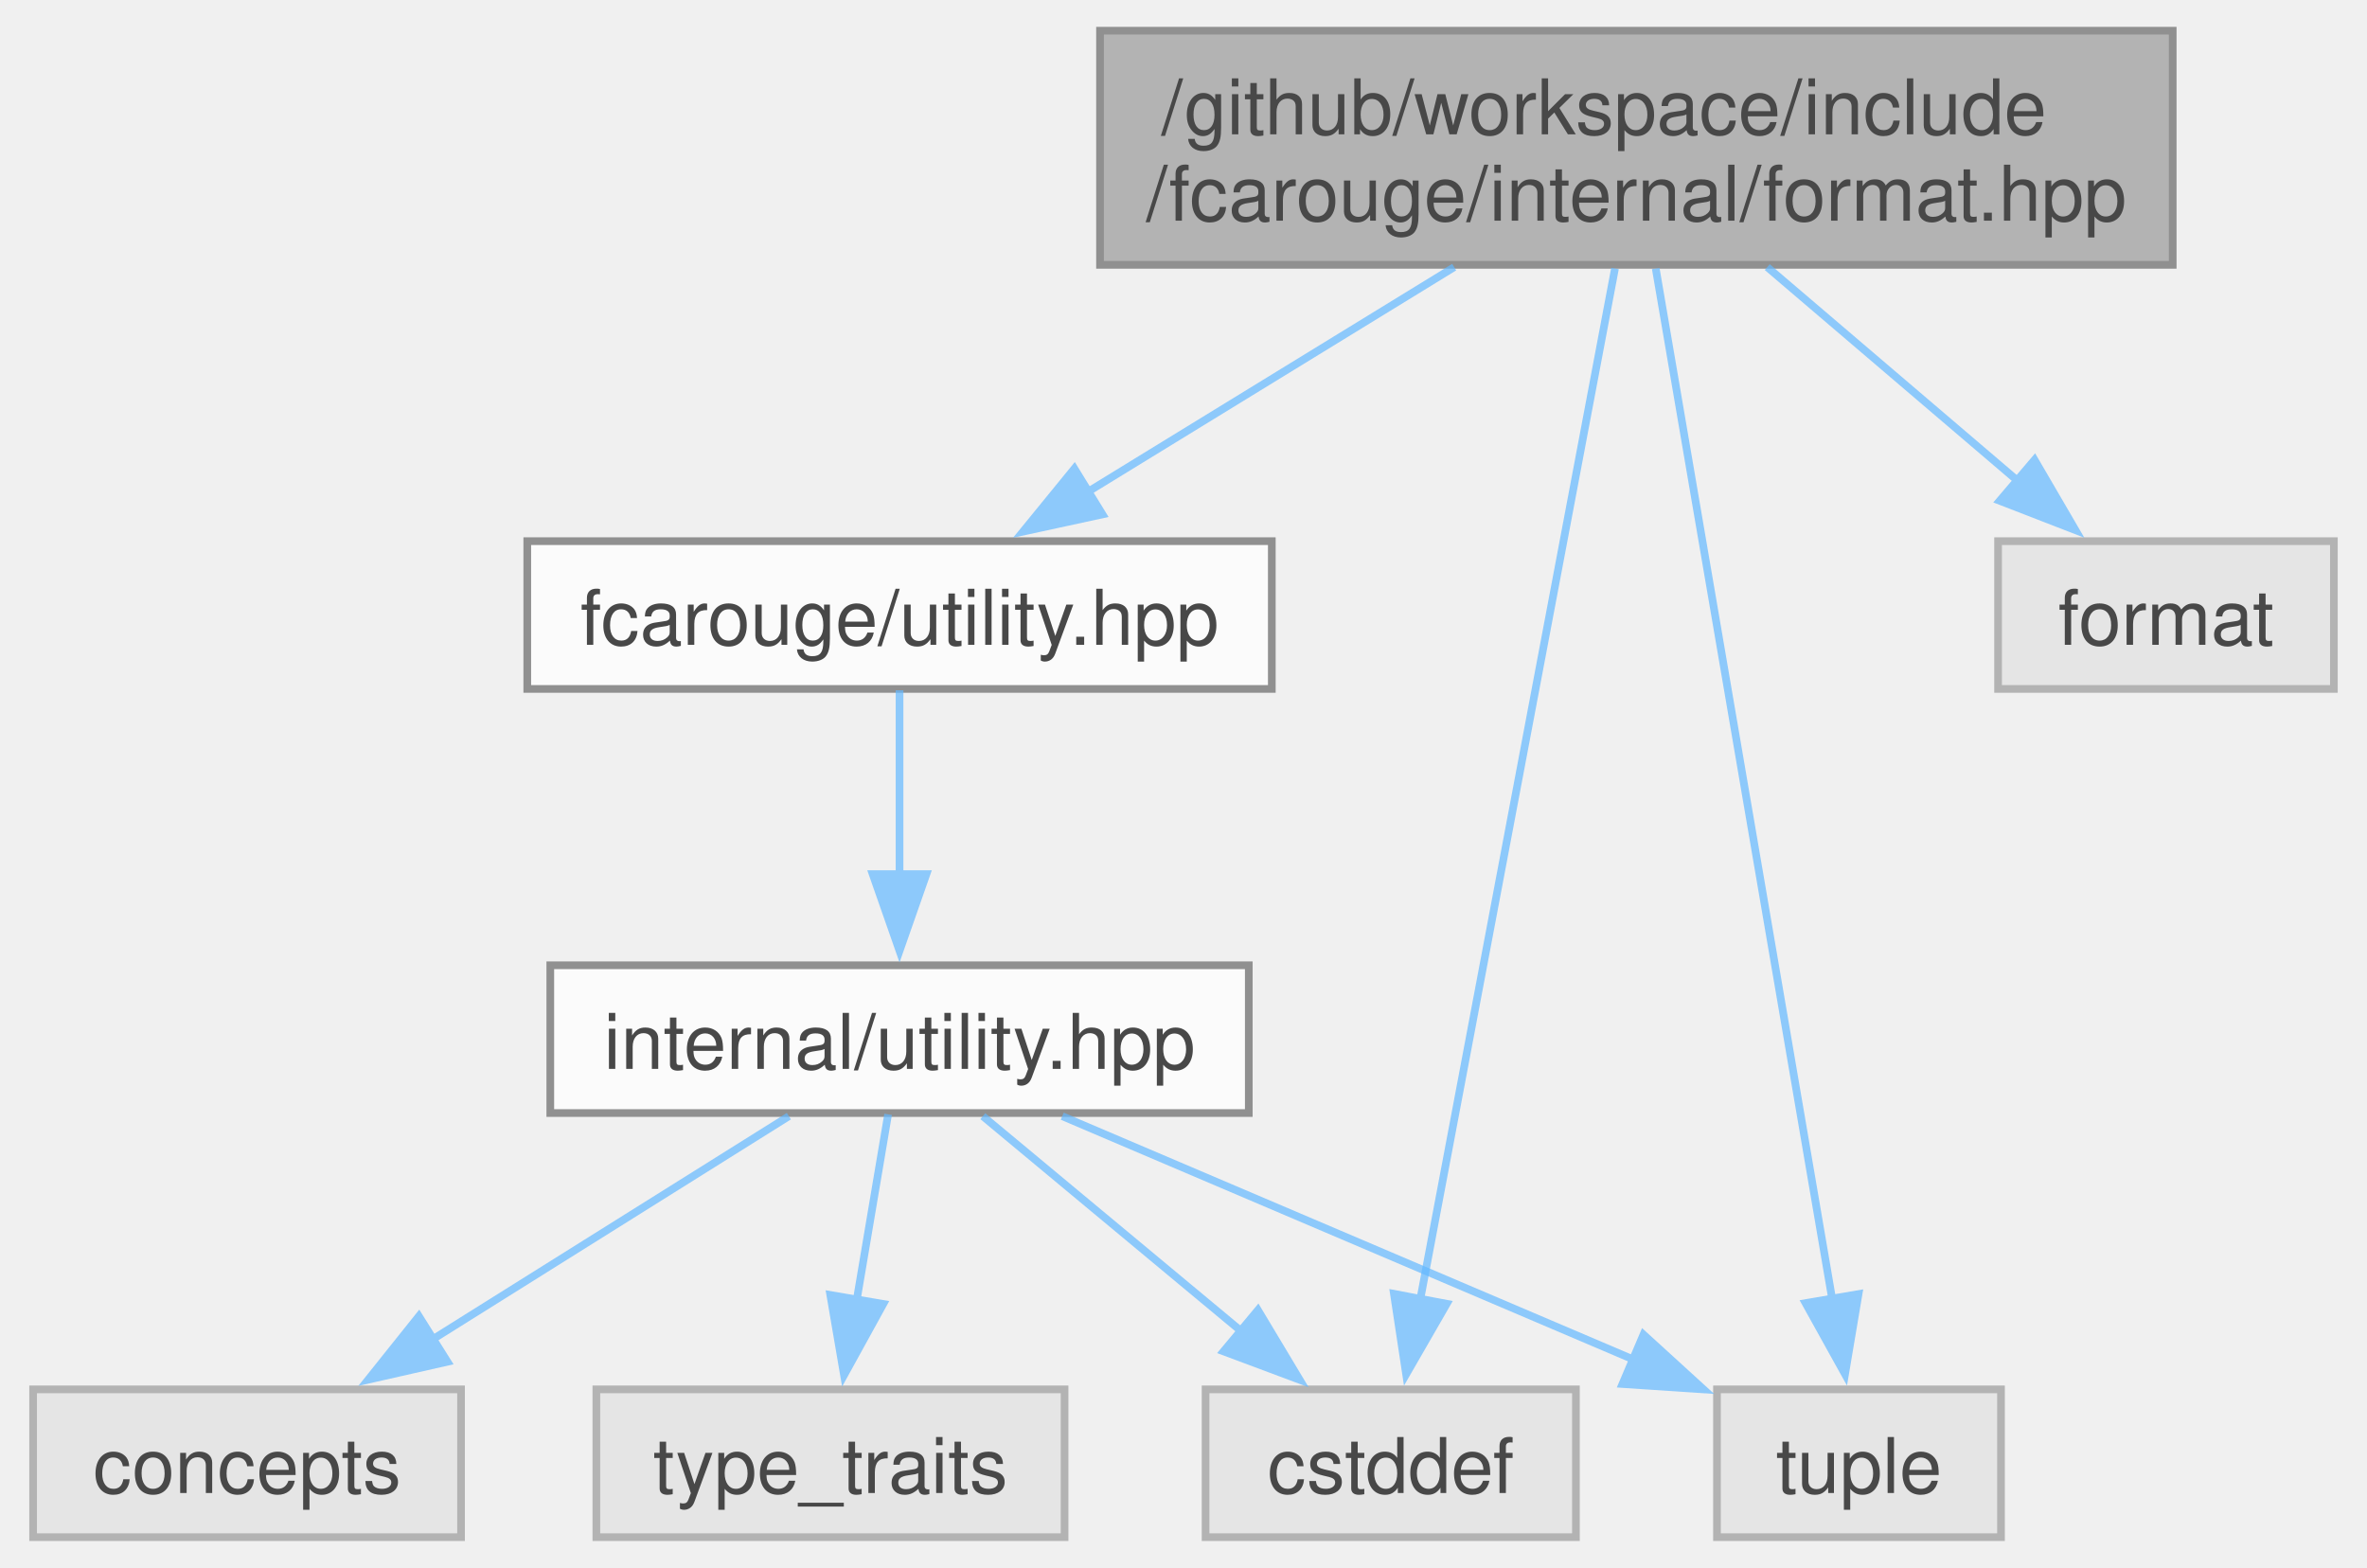
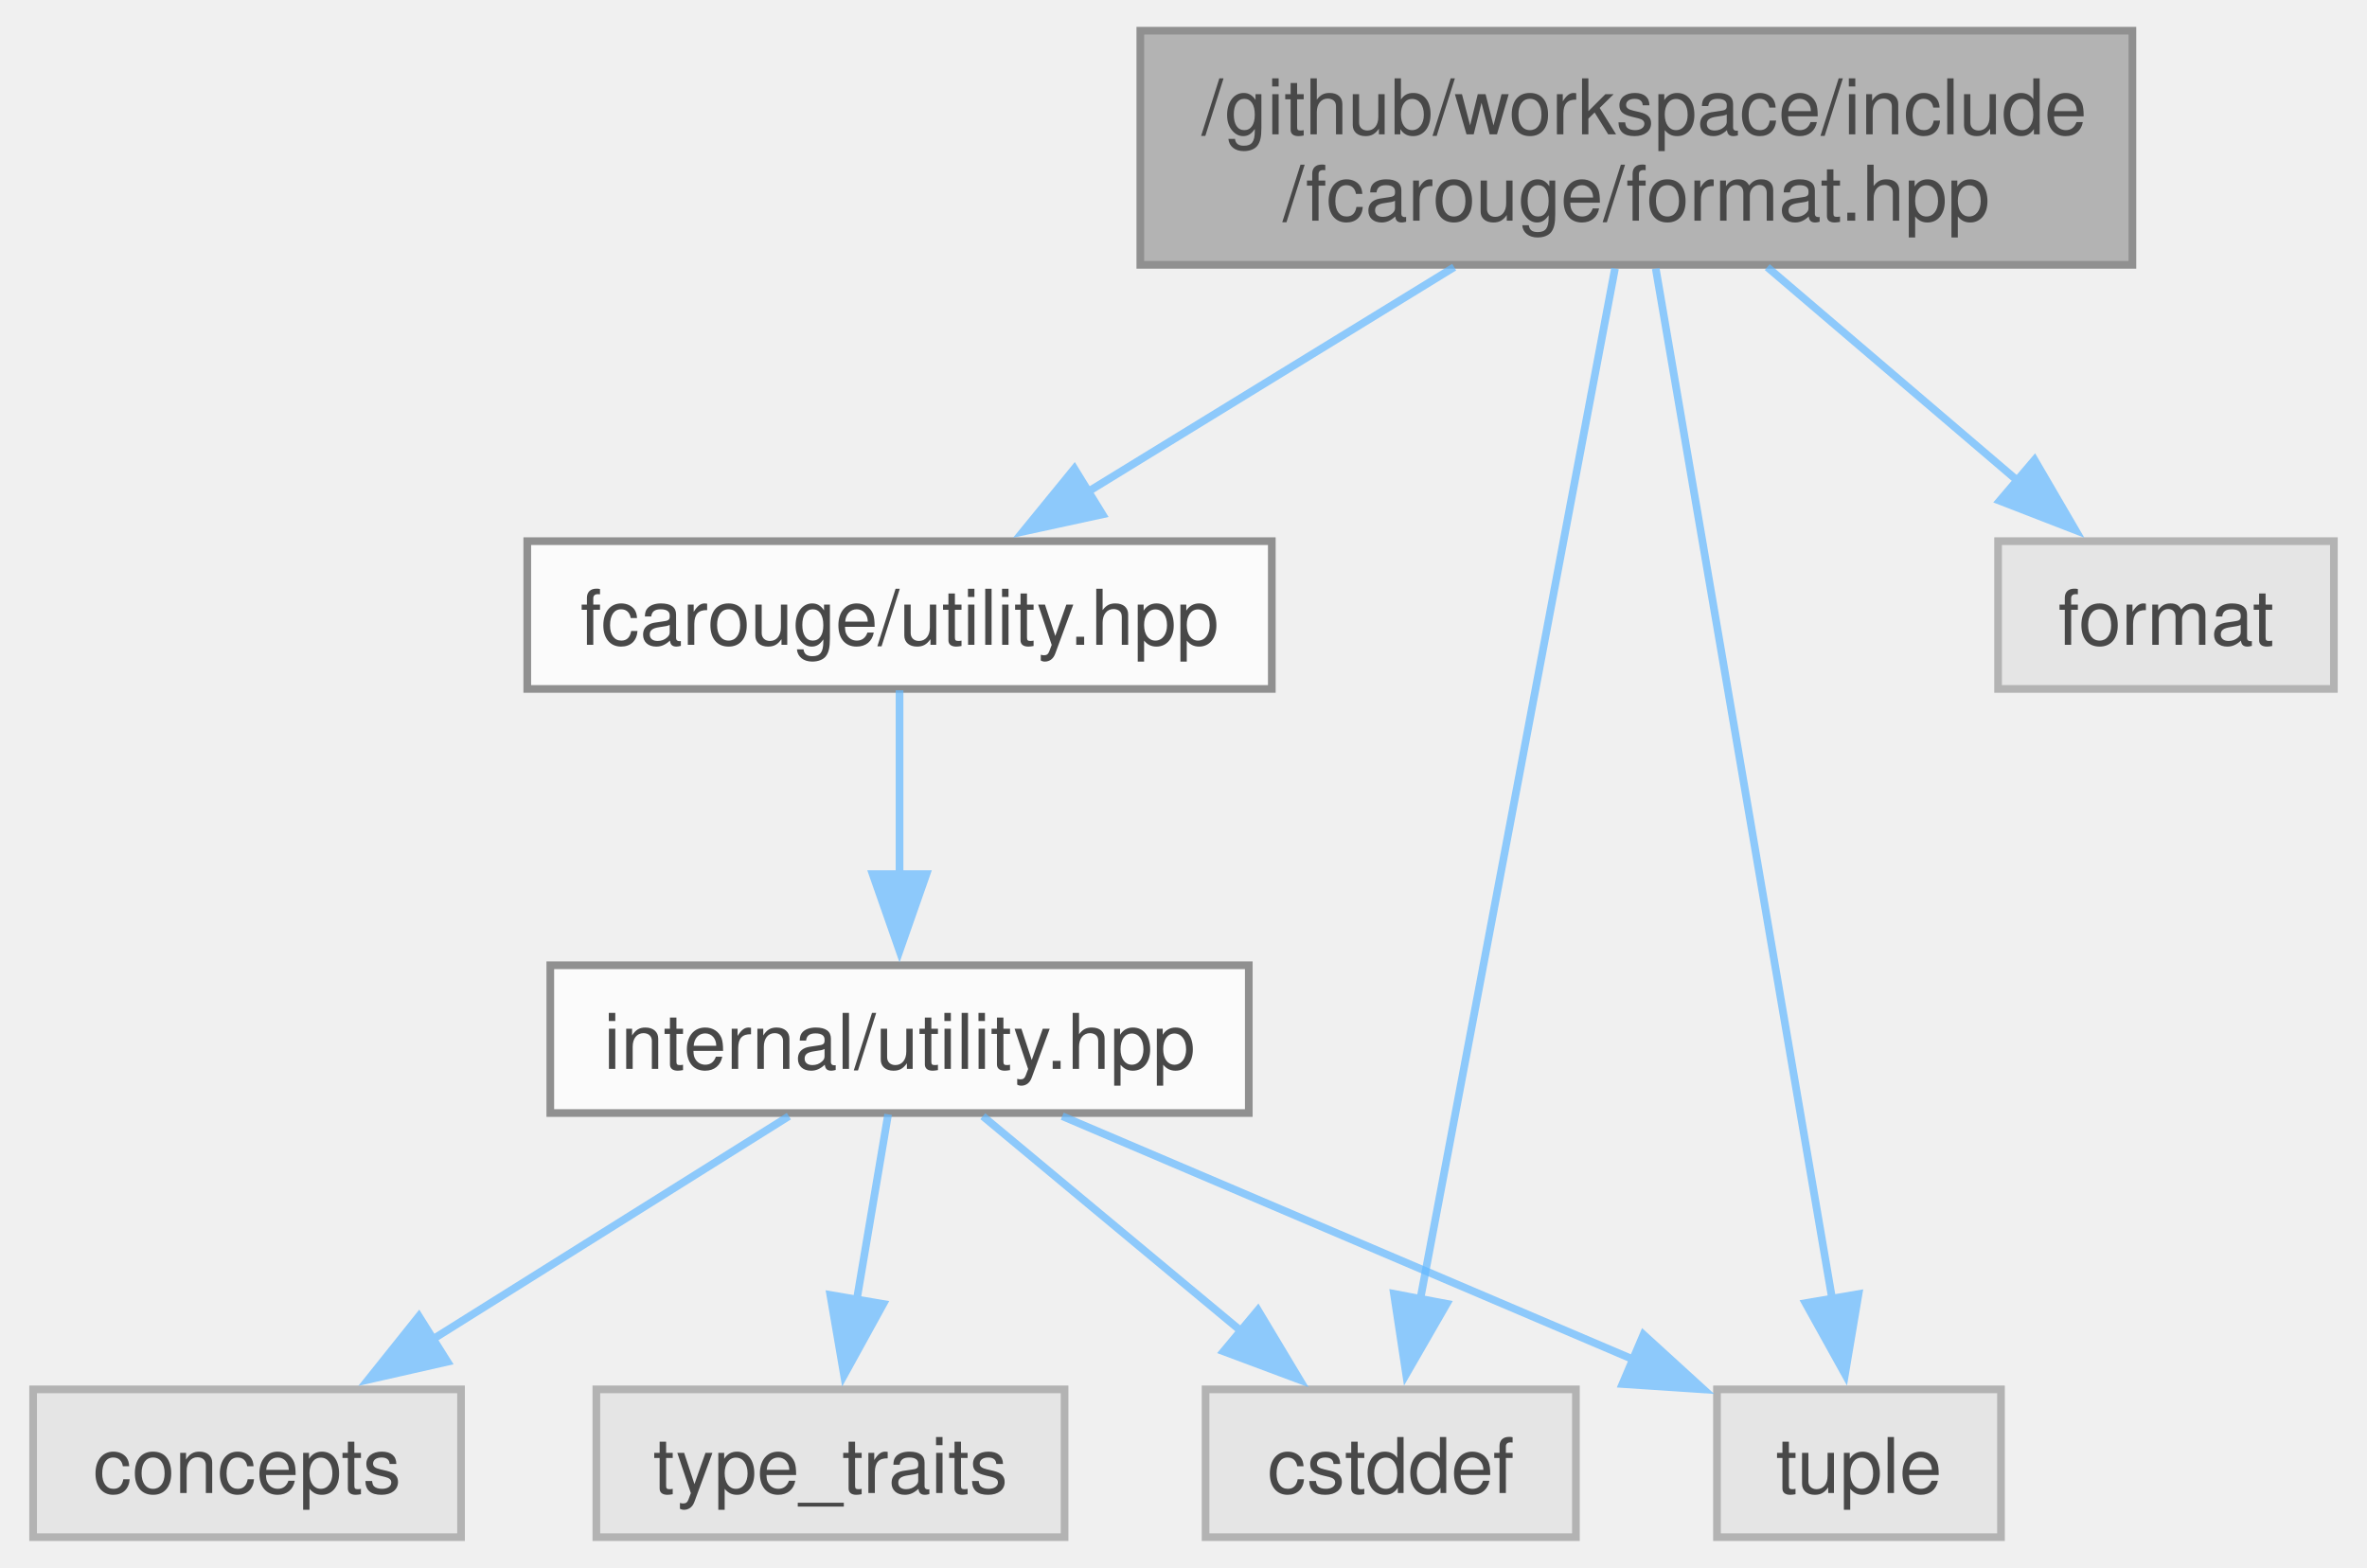
<svg xmlns="http://www.w3.org/2000/svg" xmlns:xlink="http://www.w3.org/1999/xlink" width="308pt" height="204pt" viewBox="0.00 0.00 307.75 204.25">
  <svg id="main" version="1.1" xml:space="preserve">
    <style type="text/css">
.node, .edge {opacity: 0.7;}
.node.selected, .edge.selected {opacity: 1;}
.edge:hover path { stroke: red; }
.edge:hover polygon { stroke: red; fill: red; }
</style>
    <svg id="graph" class="graph">
      <g id="graph0" class="graph" transform="scale(1 1) rotate(0) translate(4 200.25)">
        <g id="Node000001" class="node">
          <g id="a_Node000001">
-             <a xlink:title=" ">
-               <polygon fill="#999999" stroke="#666666" points="278.75,-196.25 139,-196.25 139,-165.75 278.75,-165.75 278.75,-196.25" />
-               <text text-anchor="start" x="147" y="-182.75" font-family="Helvetica,sans-Serif" font-size="10.00">/github/workspace/include</text>
-               <text text-anchor="middle" x="208.88" y="-171.5" font-family="Helvetica,sans-Serif" font-size="10.00">/fcarouge/internal/format.hpp</text>
+             <a xlink:title="Formatting support for the Kalman filter.">
+               <polygon fill="#999999" stroke="#666666" points="273.5,-196.25 144.25,-196.25 144.25,-165.75 273.5,-165.75 273.5,-196.25" />
+               <text text-anchor="start" x="152.25" y="-182.75" font-family="Helvetica,sans-Serif" font-size="10.00">/github/workspace/include</text>
+               <text text-anchor="middle" x="208.88" y="-171.5" font-family="Helvetica,sans-Serif" font-size="10.00">/fcarouge/format.hpp</text>
            </a>
          </g>
        </g>
        <g id="Node000002" class="node">
          <g id="a_Node000002">
            <a xlink:href="utility_8hpp.xhtml" target="_top" xlink:title="The collection of utilities supporting the library.">
              <polygon fill="white" stroke="#666666" points="161.38,-129.75 64.38,-129.75 64.38,-110.5 161.38,-110.5 161.38,-129.75" />
              <text text-anchor="middle" x="112.88" y="-116.25" font-family="Helvetica,sans-Serif" font-size="10.00">fcarouge/utility.hpp</text>
            </a>
          </g>
        </g>
        <g id="edge1_Node000001_Node000002" class="edge">
          <g id="a_edge1_Node000001_Node000002">
            <a xlink:title=" ">
              <path fill="none" stroke="#63b8ff" d="M185.14,-165.45C170.53,-156.48 151.84,-145.02 137.12,-136" />
              <polygon fill="#63b8ff" stroke="#63b8ff" points="139.32,-133.24 128.96,-130.99 135.66,-139.2 139.32,-133.24" />
            </a>
          </g>
        </g>
        <g id="Node000005" class="node">
          <g id="a_Node000005">
            <a xlink:title=" ">
              <polygon fill="#e0e0e0" stroke="#999999" points="201,-19.25 152.75,-19.25 152.75,0 201,0 201,-19.25" />
              <text text-anchor="middle" x="176.88" y="-5.75" font-family="Helvetica,sans-Serif" font-size="10.00">cstddef</text>
            </a>
          </g>
        </g>
        <g id="edge7_Node000001_Node000005" class="edge">
          <g id="a_edge7_Node000001_Node000005">
            <a xlink:title=" ">
              <path fill="none" stroke="#63b8ff" d="M206.09,-165.27C200.35,-134.87 187.18,-65.19 180.67,-30.71" />
              <polygon fill="#63b8ff" stroke="#63b8ff" points="184.17,-30.4 178.88,-21.22 177.29,-31.7 184.17,-30.4" />
            </a>
          </g>
        </g>
        <g id="Node000006" class="node">
          <g id="a_Node000006">
            <a xlink:title=" ">
              <polygon fill="#e0e0e0" stroke="#999999" points="256.38,-19.25 219.38,-19.25 219.38,0 256.38,0 256.38,-19.25" />
              <text text-anchor="middle" x="237.88" y="-5.75" font-family="Helvetica,sans-Serif" font-size="10.00">tuple</text>
            </a>
          </g>
        </g>
        <g id="edge9_Node000001_Node000006" class="edge">
          <g id="a_edge9_Node000001_Node000006">
            <a xlink:title=" ">
              <path fill="none" stroke="#63b8ff" d="M211.4,-165.27C216.6,-134.87 228.53,-65.19 234.44,-30.71" />
              <polygon fill="#63b8ff" stroke="#63b8ff" points="237.82,-31.67 236.06,-21.23 230.92,-30.49 237.82,-31.67" />
            </a>
          </g>
        </g>
        <g id="Node000008" class="node">
          <g id="a_Node000008">
            <a xlink:title=" ">
              <polygon fill="#e0e0e0" stroke="#999999" points="299.75,-129.75 256,-129.75 256,-110.5 299.75,-110.5 299.75,-129.75" />
              <text text-anchor="middle" x="277.88" y="-116.25" font-family="Helvetica,sans-Serif" font-size="10.00">format</text>
            </a>
          </g>
        </g>
        <g id="edge8_Node000001_Node000008" class="edge">
          <g id="a_edge8_Node000001_Node000008">
            <a xlink:title=" ">
              <path fill="none" stroke="#63b8ff" d="M225.93,-165.45C235.83,-157 248.33,-146.33 258.59,-137.58" />
              <polygon fill="#63b8ff" stroke="#63b8ff" points="260.75,-140.34 266.09,-131.18 256.21,-135.01 260.75,-140.34" />
            </a>
          </g>
        </g>
        <g id="Node000003" class="node">
          <g id="a_Node000003">
            <a xlink:href="internal_2utility_8hpp.xhtml" target="_top" xlink:title=" ">
              <polygon fill="white" stroke="#666666" points="158.38,-74.5 67.38,-74.5 67.38,-55.25 158.38,-55.25 158.38,-74.5" />
              <text text-anchor="middle" x="112.88" y="-61" font-family="Helvetica,sans-Serif" font-size="10.00">internal/utility.hpp</text>
            </a>
          </g>
        </g>
        <g id="edge2_Node000002_Node000003" class="edge">
          <g id="a_edge2_Node000002_Node000003">
            <a xlink:title=" ">
              <path fill="none" stroke="#63b8ff" d="M112.88,-110.33C112.88,-103.82 112.88,-94.67 112.88,-86.37" />
              <polygon fill="#63b8ff" stroke="#63b8ff" points="116.38,-86.37 112.88,-76.37 109.38,-86.37 116.38,-86.37" />
            </a>
          </g>
        </g>
        <g id="Node000004" class="node">
          <g id="a_Node000004">
            <a xlink:title=" ">
              <polygon fill="#e0e0e0" stroke="#999999" points="55.75,-19.25 0,-19.25 0,0 55.75,0 55.75,-19.25" />
              <text text-anchor="middle" x="27.88" y="-5.75" font-family="Helvetica,sans-Serif" font-size="10.00">concepts</text>
            </a>
          </g>
        </g>
        <g id="edge3_Node000003_Node000004" class="edge">
          <g id="a_edge3_Node000003_Node000004">
            <a xlink:title=" ">
              <path fill="none" stroke="#63b8ff" d="M98.46,-54.84C85.76,-46.89 67,-35.14 52.02,-25.75" />
              <polygon fill="#63b8ff" stroke="#63b8ff" points="53.98,-22.85 43.65,-20.51 50.26,-28.78 53.98,-22.85" />
            </a>
          </g>
        </g>
        <g id="edge4_Node000003_Node000005" class="edge">
          <g id="a_edge4_Node000003_Node000005">
            <a xlink:title=" ">
              <path fill="none" stroke="#63b8ff" d="M123.73,-54.84C132.98,-47.15 146.5,-35.9 157.58,-26.68" />
              <polygon fill="#63b8ff" stroke="#63b8ff" points="159.57,-29.58 165.02,-20.49 155.09,-24.2 159.57,-29.58" />
            </a>
          </g>
        </g>
        <g id="edge5_Node000003_Node000006" class="edge">
          <g id="a_edge5_Node000003_Node000006">
            <a xlink:title=" ">
              <path fill="none" stroke="#63b8ff" d="M134.08,-54.84C154.55,-46.12 185.72,-32.84 208.56,-23.11" />
              <polygon fill="#63b8ff" stroke="#63b8ff" points="209.8,-26.39 217.63,-19.25 207.06,-19.95 209.8,-26.39" />
            </a>
          </g>
        </g>
        <g id="Node000007" class="node">
          <g id="a_Node000007">
            <a xlink:title=" ">
              <polygon fill="#e0e0e0" stroke="#999999" points="134.38,-19.25 73.38,-19.25 73.38,0 134.38,0 134.38,-19.25" />
              <text text-anchor="middle" x="103.88" y="-5.75" font-family="Helvetica,sans-Serif" font-size="10.00">type_traits</text>
            </a>
          </g>
        </g>
        <g id="edge6_Node000003_Node000007" class="edge">
          <g id="a_edge6_Node000003_Node000007">
            <a xlink:title=" ">
              <path fill="none" stroke="#63b8ff" d="M111.39,-55.08C110.28,-48.49 108.71,-39.21 107.29,-30.82" />
              <polygon fill="#63b8ff" stroke="#63b8ff" points="110.76,-30.38 105.65,-21.1 103.86,-31.55 110.76,-30.38" />
            </a>
          </g>
        </g>
      </g>
    </svg>
  </svg>
  <style type="text/css">

[data-mouse-over-selected='false'] { opacity: 0.7; }
[data-mouse-over-selected='true']  { opacity: 1.0; }

</style>
</svg>
